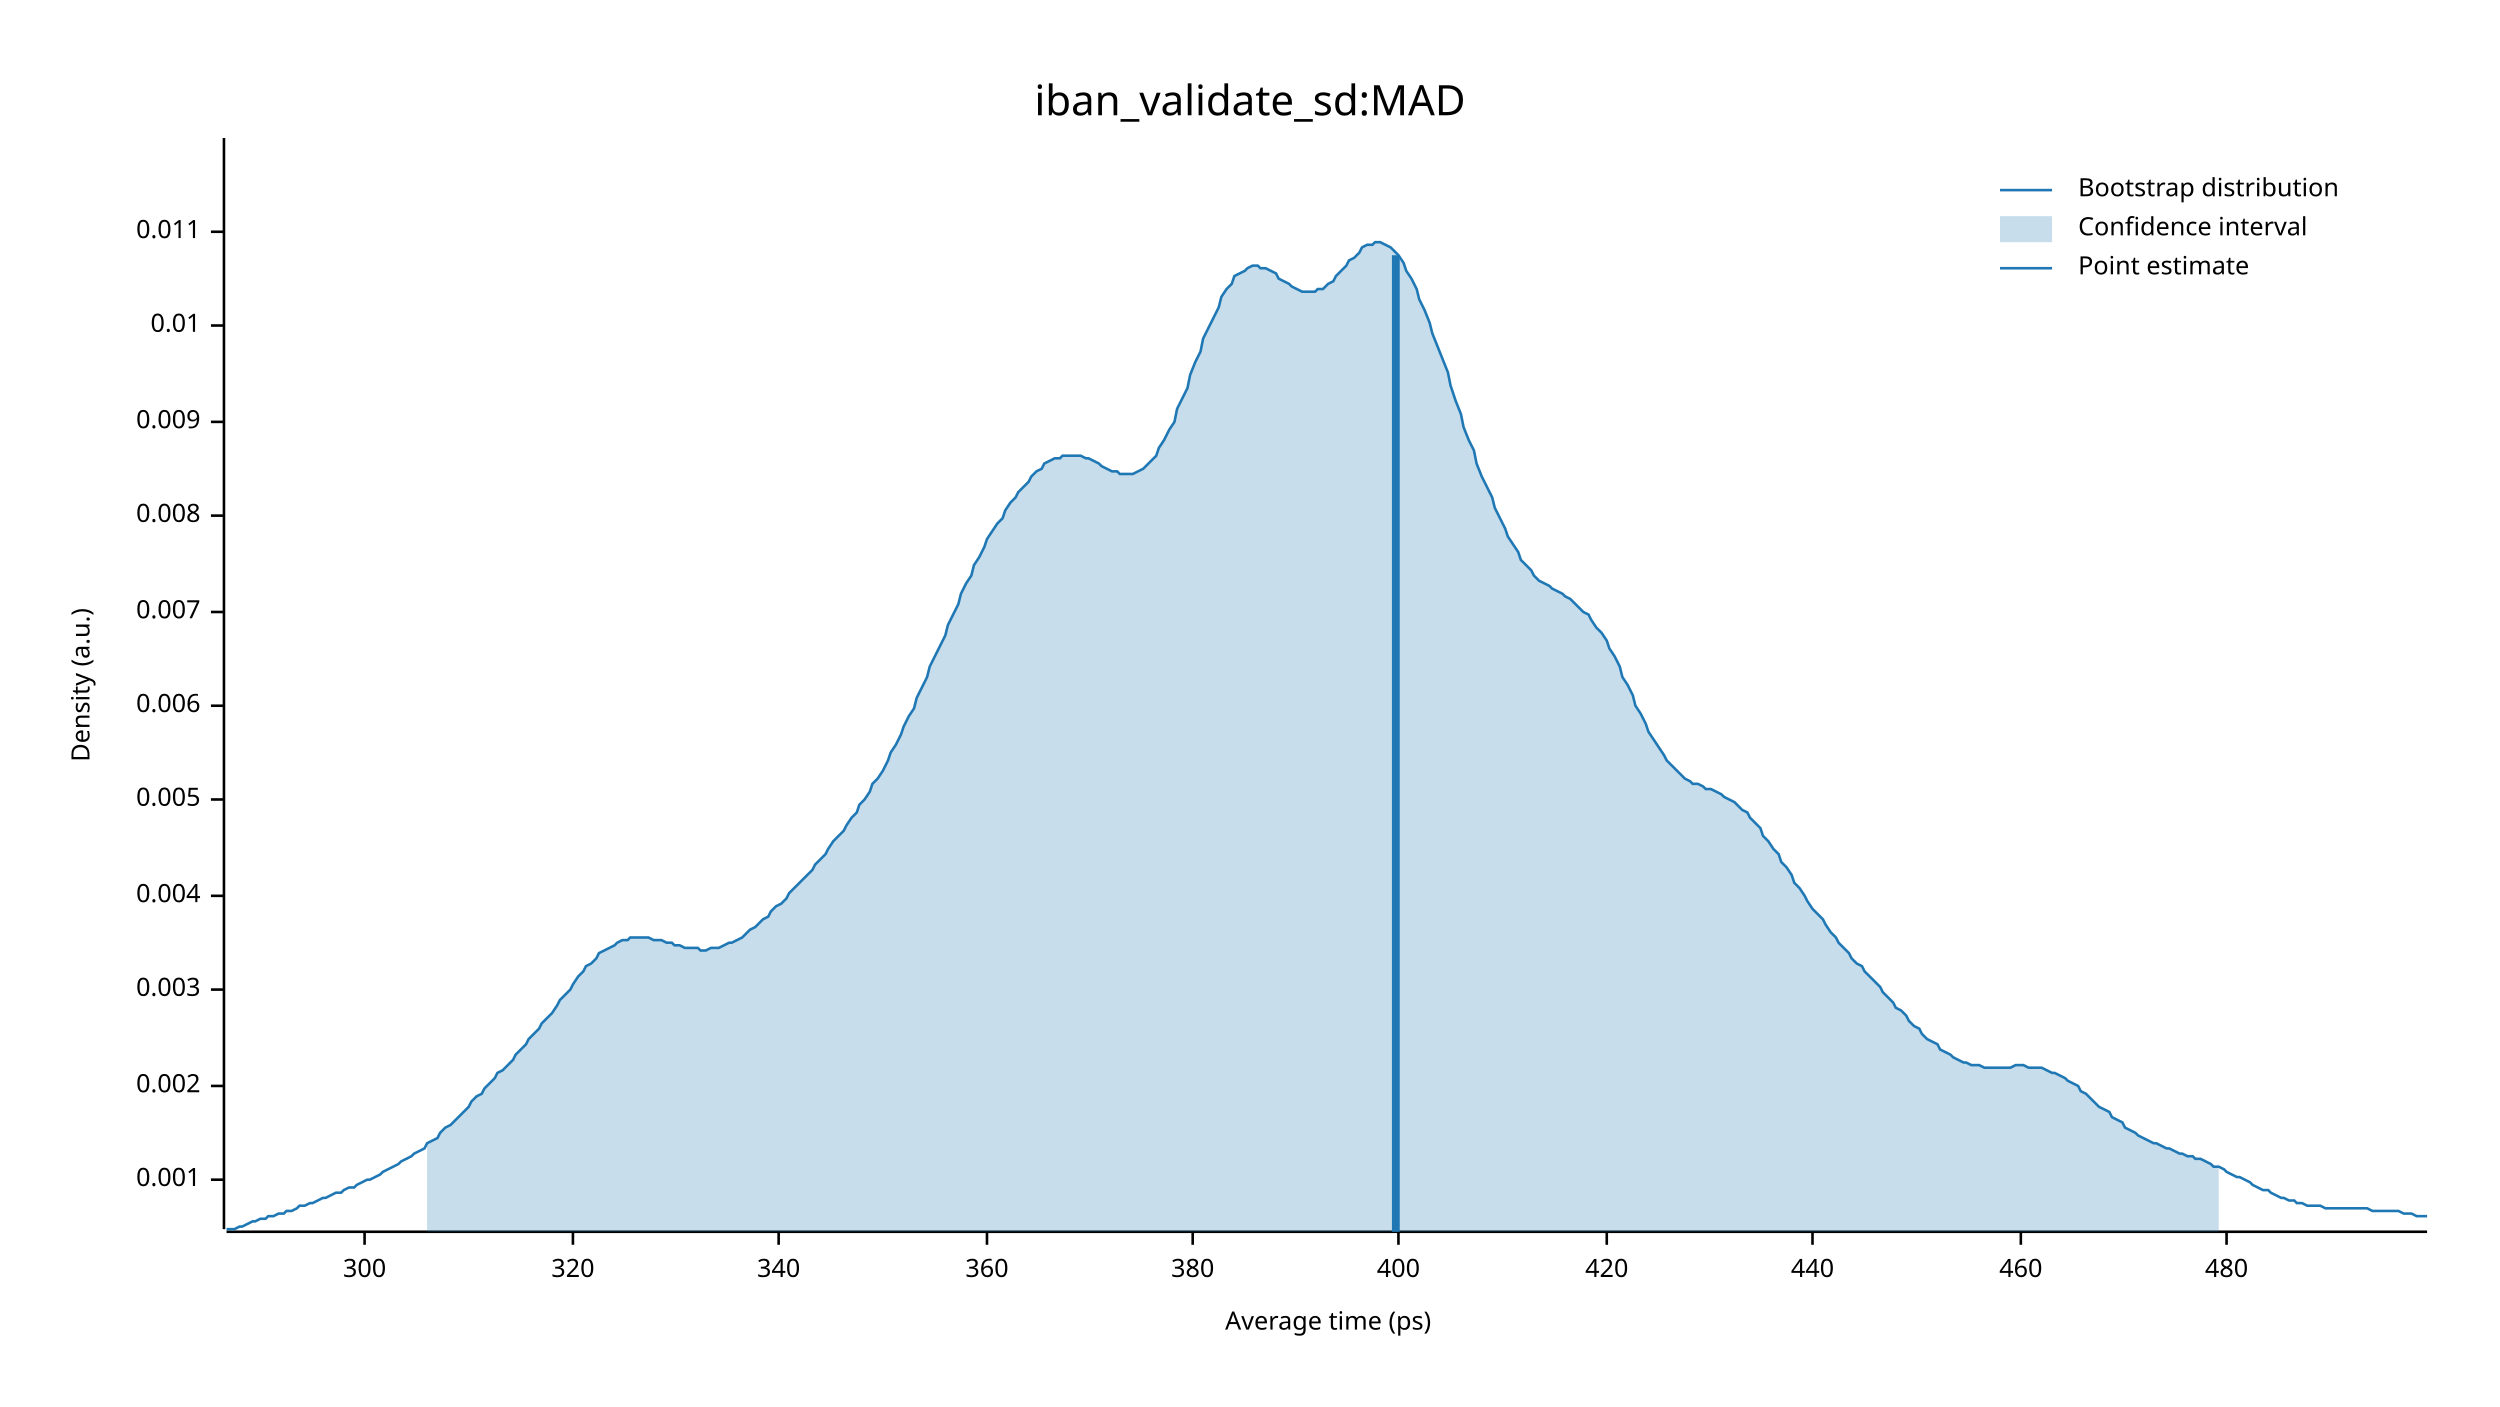
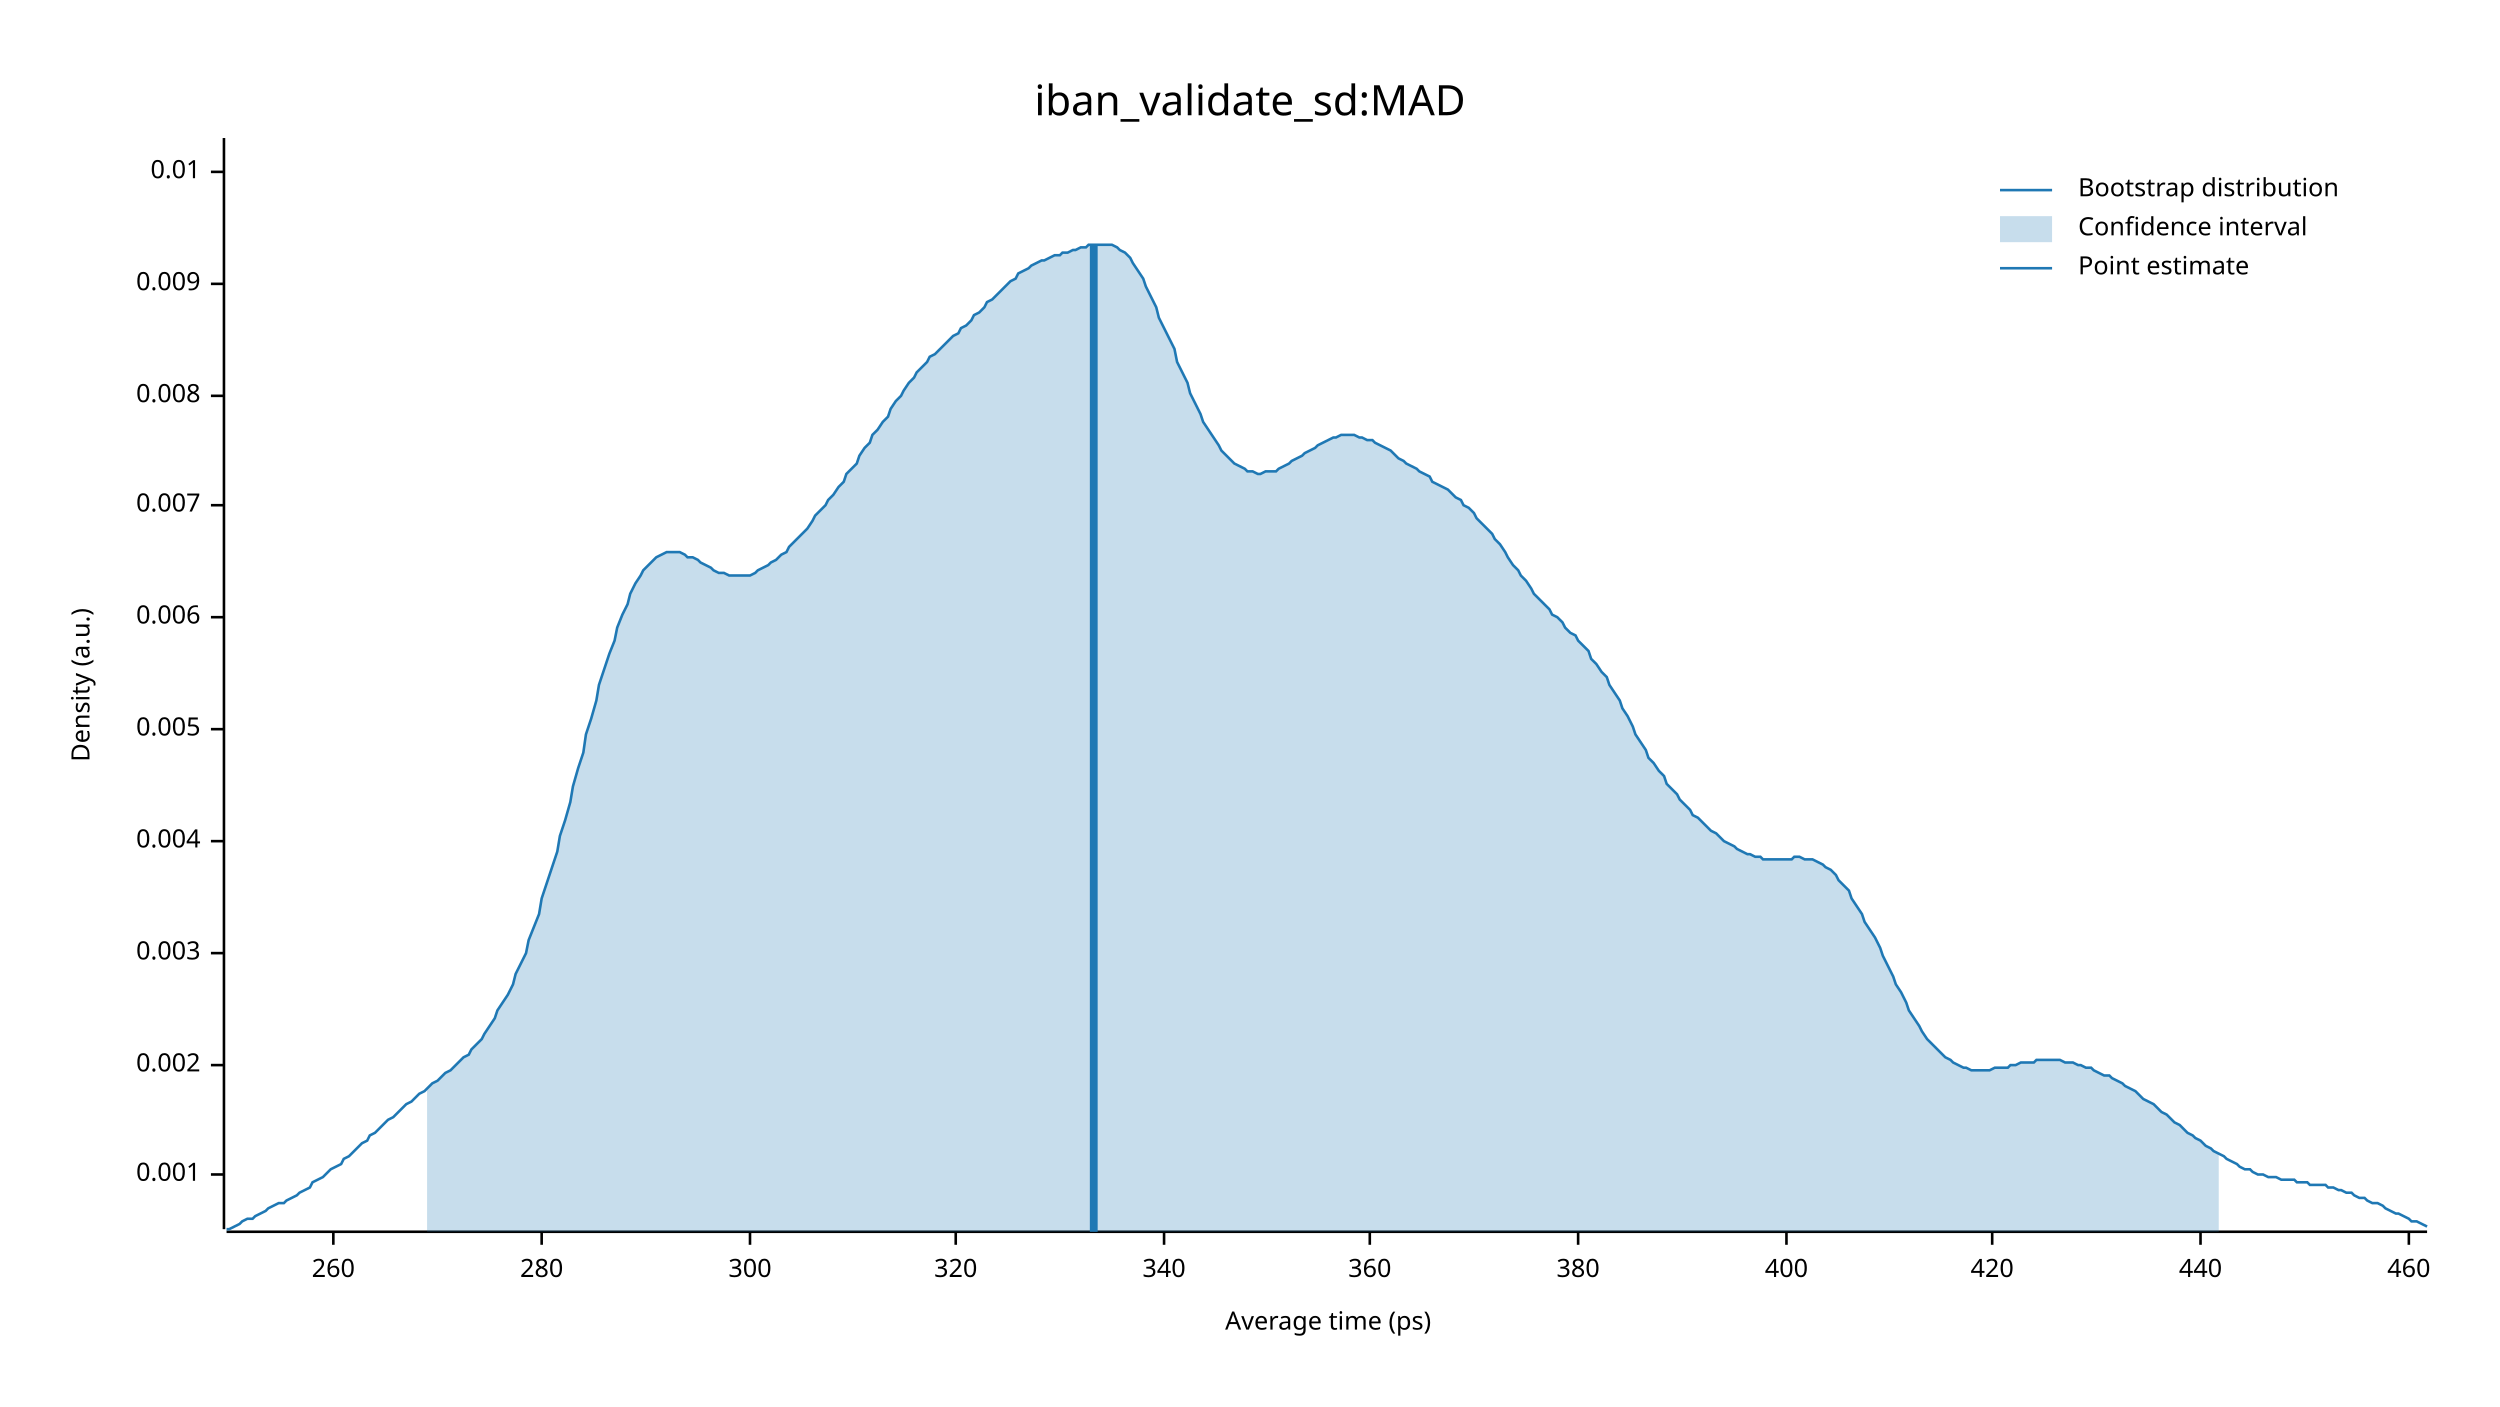
<svg xmlns="http://www.w3.org/2000/svg" width="960" height="540" viewBox="0 0 960 540">
  <text x="480" y="32" dy="0.76em" text-anchor="middle" font-family="sans-serif" font-size="16.129" opacity="1" fill="#000000">
iban_validate_sd:MAD
</text>
  <text x="27" y="263" dy="0.76em" text-anchor="middle" font-family="sans-serif" font-size="9.677" opacity="1" fill="#000000" transform="rotate(270, 27, 263)">
Density (a.u.)
</text>
  <text x="510" y="513" dy="-0.5ex" text-anchor="middle" font-family="sans-serif" font-size="9.677" opacity="1" fill="#000000">
Average time (ps)
</text>
  <polyline fill="none" opacity="1" stroke="#000000" stroke-width="1" points="86,53 86,472 " />
-   <text x="77" y="453" dy="0.5ex" text-anchor="end" font-family="sans-serif" font-size="9.677" opacity="1" fill="#000000">
+   <text x="77" y="451" dy="0.5ex" text-anchor="end" font-family="sans-serif" font-size="9.677" opacity="1" fill="#000000">
0.001
</text>
-   <polyline fill="none" opacity="1" stroke="#000000" stroke-width="1" points="81,453 86,453 " />
-   <text x="77" y="417" dy="0.5ex" text-anchor="end" font-family="sans-serif" font-size="9.677" opacity="1" fill="#000000">
+   <polyline fill="none" opacity="1" stroke="#000000" stroke-width="1" points="81,451 86,451 " />
+   <text x="77" y="409" dy="0.5ex" text-anchor="end" font-family="sans-serif" font-size="9.677" opacity="1" fill="#000000">
0.002
</text>
-   <polyline fill="none" opacity="1" stroke="#000000" stroke-width="1" points="81,417 86,417 " />
-   <text x="77" y="380" dy="0.5ex" text-anchor="end" font-family="sans-serif" font-size="9.677" opacity="1" fill="#000000">
+   <polyline fill="none" opacity="1" stroke="#000000" stroke-width="1" points="81,409 86,409 " />
+   <text x="77" y="366" dy="0.5ex" text-anchor="end" font-family="sans-serif" font-size="9.677" opacity="1" fill="#000000">
0.003
</text>
-   <polyline fill="none" opacity="1" stroke="#000000" stroke-width="1" points="81,380 86,380 " />
-   <text x="77" y="344" dy="0.5ex" text-anchor="end" font-family="sans-serif" font-size="9.677" opacity="1" fill="#000000">
+   <polyline fill="none" opacity="1" stroke="#000000" stroke-width="1" points="81,366 86,366 " />
+   <text x="77" y="323" dy="0.5ex" text-anchor="end" font-family="sans-serif" font-size="9.677" opacity="1" fill="#000000">
0.004
</text>
-   <polyline fill="none" opacity="1" stroke="#000000" stroke-width="1" points="81,344 86,344 " />
-   <text x="77" y="307" dy="0.5ex" text-anchor="end" font-family="sans-serif" font-size="9.677" opacity="1" fill="#000000">
+   <polyline fill="none" opacity="1" stroke="#000000" stroke-width="1" points="81,323 86,323 " />
+   <text x="77" y="280" dy="0.5ex" text-anchor="end" font-family="sans-serif" font-size="9.677" opacity="1" fill="#000000">
0.005
</text>
-   <polyline fill="none" opacity="1" stroke="#000000" stroke-width="1" points="81,307 86,307 " />
-   <text x="77" y="271" dy="0.5ex" text-anchor="end" font-family="sans-serif" font-size="9.677" opacity="1" fill="#000000">
+   <polyline fill="none" opacity="1" stroke="#000000" stroke-width="1" points="81,280 86,280 " />
+   <text x="77" y="237" dy="0.5ex" text-anchor="end" font-family="sans-serif" font-size="9.677" opacity="1" fill="#000000">
0.006
</text>
-   <polyline fill="none" opacity="1" stroke="#000000" stroke-width="1" points="81,271 86,271 " />
-   <text x="77" y="235" dy="0.5ex" text-anchor="end" font-family="sans-serif" font-size="9.677" opacity="1" fill="#000000">
+   <polyline fill="none" opacity="1" stroke="#000000" stroke-width="1" points="81,237 86,237 " />
+   <text x="77" y="194" dy="0.5ex" text-anchor="end" font-family="sans-serif" font-size="9.677" opacity="1" fill="#000000">
0.007
</text>
-   <polyline fill="none" opacity="1" stroke="#000000" stroke-width="1" points="81,235 86,235 " />
-   <text x="77" y="198" dy="0.5ex" text-anchor="end" font-family="sans-serif" font-size="9.677" opacity="1" fill="#000000">
+   <polyline fill="none" opacity="1" stroke="#000000" stroke-width="1" points="81,194 86,194 " />
+   <text x="77" y="152" dy="0.5ex" text-anchor="end" font-family="sans-serif" font-size="9.677" opacity="1" fill="#000000">
0.008
</text>
-   <polyline fill="none" opacity="1" stroke="#000000" stroke-width="1" points="81,198 86,198 " />
-   <text x="77" y="162" dy="0.5ex" text-anchor="end" font-family="sans-serif" font-size="9.677" opacity="1" fill="#000000">
+   <polyline fill="none" opacity="1" stroke="#000000" stroke-width="1" points="81,152 86,152 " />
+   <text x="77" y="109" dy="0.5ex" text-anchor="end" font-family="sans-serif" font-size="9.677" opacity="1" fill="#000000">
0.009
</text>
-   <polyline fill="none" opacity="1" stroke="#000000" stroke-width="1" points="81,162 86,162 " />
-   <text x="77" y="125" dy="0.5ex" text-anchor="end" font-family="sans-serif" font-size="9.677" opacity="1" fill="#000000">
+   <polyline fill="none" opacity="1" stroke="#000000" stroke-width="1" points="81,109 86,109 " />
+   <text x="77" y="66" dy="0.5ex" text-anchor="end" font-family="sans-serif" font-size="9.677" opacity="1" fill="#000000">
0.01
</text>
-   <polyline fill="none" opacity="1" stroke="#000000" stroke-width="1" points="81,125 86,125 " />
-   <text x="77" y="89" dy="0.5ex" text-anchor="end" font-family="sans-serif" font-size="9.677" opacity="1" fill="#000000">
- 0.011
+   <polyline fill="none" opacity="1" stroke="#000000" stroke-width="1" points="81,66 86,66 " />
+   <polyline fill="none" opacity="1" stroke="#000000" stroke-width="1" points="87,473 932,473 " />
+   <text x="128" y="483" dy="0.76em" text-anchor="middle" font-family="sans-serif" font-size="9.677" opacity="1" fill="#000000">
+ 260
</text>
-   <polyline fill="none" opacity="1" stroke="#000000" stroke-width="1" points="81,89 86,89 " />
-   <polyline fill="none" opacity="1" stroke="#000000" stroke-width="1" points="87,473 932,473 " />
-   <text x="140" y="483" dy="0.76em" text-anchor="middle" font-family="sans-serif" font-size="9.677" opacity="1" fill="#000000">
+   <polyline fill="none" opacity="1" stroke="#000000" stroke-width="1" points="128,473 128,478 " />
+   <text x="208" y="483" dy="0.76em" text-anchor="middle" font-family="sans-serif" font-size="9.677" opacity="1" fill="#000000">
+ 280
+ </text>
+   <polyline fill="none" opacity="1" stroke="#000000" stroke-width="1" points="208,473 208,478 " />
+   <text x="288" y="483" dy="0.76em" text-anchor="middle" font-family="sans-serif" font-size="9.677" opacity="1" fill="#000000">
300
</text>
-   <polyline fill="none" opacity="1" stroke="#000000" stroke-width="1" points="140,473 140,478 " />
-   <text x="220" y="483" dy="0.76em" text-anchor="middle" font-family="sans-serif" font-size="9.677" opacity="1" fill="#000000">
+   <polyline fill="none" opacity="1" stroke="#000000" stroke-width="1" points="288,473 288,478 " />
+   <text x="367" y="483" dy="0.76em" text-anchor="middle" font-family="sans-serif" font-size="9.677" opacity="1" fill="#000000">
320
</text>
-   <polyline fill="none" opacity="1" stroke="#000000" stroke-width="1" points="220,473 220,478 " />
-   <text x="299" y="483" dy="0.76em" text-anchor="middle" font-family="sans-serif" font-size="9.677" opacity="1" fill="#000000">
+   <polyline fill="none" opacity="1" stroke="#000000" stroke-width="1" points="367,473 367,478 " />
+   <text x="447" y="483" dy="0.76em" text-anchor="middle" font-family="sans-serif" font-size="9.677" opacity="1" fill="#000000">
340
</text>
-   <polyline fill="none" opacity="1" stroke="#000000" stroke-width="1" points="299,473 299,478 " />
-   <text x="379" y="483" dy="0.76em" text-anchor="middle" font-family="sans-serif" font-size="9.677" opacity="1" fill="#000000">
+   <polyline fill="none" opacity="1" stroke="#000000" stroke-width="1" points="447,473 447,478 " />
+   <text x="526" y="483" dy="0.76em" text-anchor="middle" font-family="sans-serif" font-size="9.677" opacity="1" fill="#000000">
360
</text>
-   <polyline fill="none" opacity="1" stroke="#000000" stroke-width="1" points="379,473 379,478 " />
-   <text x="458" y="483" dy="0.76em" text-anchor="middle" font-family="sans-serif" font-size="9.677" opacity="1" fill="#000000">
+   <polyline fill="none" opacity="1" stroke="#000000" stroke-width="1" points="526,473 526,478 " />
+   <text x="606" y="483" dy="0.76em" text-anchor="middle" font-family="sans-serif" font-size="9.677" opacity="1" fill="#000000">
380
</text>
-   <polyline fill="none" opacity="1" stroke="#000000" stroke-width="1" points="458,473 458,478 " />
-   <text x="537" y="483" dy="0.76em" text-anchor="middle" font-family="sans-serif" font-size="9.677" opacity="1" fill="#000000">
+   <polyline fill="none" opacity="1" stroke="#000000" stroke-width="1" points="606,473 606,478 " />
+   <text x="686" y="483" dy="0.76em" text-anchor="middle" font-family="sans-serif" font-size="9.677" opacity="1" fill="#000000">
400
</text>
-   <polyline fill="none" opacity="1" stroke="#000000" stroke-width="1" points="537,473 537,478 " />
-   <text x="617" y="483" dy="0.76em" text-anchor="middle" font-family="sans-serif" font-size="9.677" opacity="1" fill="#000000">
+   <polyline fill="none" opacity="1" stroke="#000000" stroke-width="1" points="686,473 686,478 " />
+   <text x="765" y="483" dy="0.76em" text-anchor="middle" font-family="sans-serif" font-size="9.677" opacity="1" fill="#000000">
420
</text>
-   <polyline fill="none" opacity="1" stroke="#000000" stroke-width="1" points="617,473 617,478 " />
-   <text x="696" y="483" dy="0.76em" text-anchor="middle" font-family="sans-serif" font-size="9.677" opacity="1" fill="#000000">
+   <polyline fill="none" opacity="1" stroke="#000000" stroke-width="1" points="765,473 765,478 " />
+   <text x="845" y="483" dy="0.76em" text-anchor="middle" font-family="sans-serif" font-size="9.677" opacity="1" fill="#000000">
440
</text>
-   <polyline fill="none" opacity="1" stroke="#000000" stroke-width="1" points="696,473 696,478 " />
-   <text x="776" y="483" dy="0.76em" text-anchor="middle" font-family="sans-serif" font-size="9.677" opacity="1" fill="#000000">
+   <polyline fill="none" opacity="1" stroke="#000000" stroke-width="1" points="845,473 845,478 " />
+   <text x="925" y="483" dy="0.76em" text-anchor="middle" font-family="sans-serif" font-size="9.677" opacity="1" fill="#000000">
460
</text>
-   <polyline fill="none" opacity="1" stroke="#000000" stroke-width="1" points="776,473 776,478 " />
-   <text x="855" y="483" dy="0.76em" text-anchor="middle" font-family="sans-serif" font-size="9.677" opacity="1" fill="#000000">
- 480
- </text>
-   <polyline fill="none" opacity="1" stroke="#000000" stroke-width="1" points="855,473 855,478 " />
-   <polyline fill="none" opacity="1" stroke="#1F78B4" stroke-width="1" points="87,472 88,472 90,472 92,471 93,471 95,470 97,469 98,469 100,468 102,468 103,467 105,467 107,466 109,466 110,465 112,465 114,464 115,463 117,463 119,462 120,462 122,461 124,460 125,460 127,459 129,458 131,458 132,457 134,456 136,456 137,455 139,454 141,453 142,453 144,452 146,451 147,450 149,449 151,448 153,447 154,446 156,445 158,444 159,443 161,442 163,441 164,439 166,438 168,437 169,435 171,433 173,432 175,430 176,429 178,427 180,425 181,423 183,421 185,420 186,418 188,416 190,414 191,412 193,411 195,409 197,407 198,405 200,403 202,401 203,399 205,397 207,395 208,393 210,391 212,389 214,386 215,384 217,382 219,380 220,378 222,375 224,373 225,371 227,370 229,368 230,366 232,365 234,364 236,363 237,362 239,361 241,361 242,360 244,360 246,360 247,360 249,360 251,361 252,361 254,361 256,362 258,362 259,363 261,363 263,364 264,364 266,364 268,364 269,365 271,365 273,364 274,364 276,364 278,363 280,362 281,362 283,361 285,360 286,359 288,357 290,356 291,355 293,353 295,352 296,350 298,348 300,347 302,345 303,343 305,341 307,339 308,338 310,336 312,334 313,332 315,330 317,328 318,326 320,323 322,321 324,319 325,317 327,314 329,312 330,309 332,307 334,304 335,301 337,299 339,296 341,292 342,289 344,286 346,282 347,279 349,275 351,272 352,268 354,264 356,260 357,256 359,252 361,248 363,244 364,240 366,236 368,232 369,228 371,224 373,221 374,217 376,214 378,210 379,207 381,204 383,201 385,199 386,196 388,193 390,191 391,189 393,187 395,185 396,183 398,181 400,180 401,178 403,177 405,176 407,176 408,175 410,175 412,175 413,175 415,175 417,176 418,176 420,177 422,178 423,179 425,180 427,181 429,181 430,182 432,182 434,182 435,182 437,181 439,180 440,179 442,177 444,175 445,172 447,169 449,165 451,162 452,157 454,153 456,149 457,144 459,139 461,135 462,130 464,126 466,122 468,118 469,114 471,111 473,109 474,106 476,105 478,104 479,103 481,102 483,102 484,103 486,103 488,104 490,105 491,107 493,108 495,109 496,110 498,111 500,112 501,112 503,112 505,112 506,111 508,111 510,109 512,108 513,106 515,104 517,102 518,100 520,99 522,97 523,95 525,94 527,94 528,93 530,93 532,94 534,95 535,96 537,98 539,101 540,104 542,107 544,111 545,115 547,119 549,124 550,128 552,133 554,138 556,143 557,148 559,154 561,159 562,164 564,169 566,173 567,178 569,183 571,187 573,191 574,195 576,199 578,203 579,206 581,209 583,212 584,215 586,217 588,219 589,221 591,223 593,224 595,225 596,226 598,227 600,228 601,229 603,230 605,232 606,233 608,235 610,236 611,238 613,241 615,243 617,246 618,249 620,252 622,256 623,260 625,263 627,267 628,271 630,274 632,278 633,281 635,284 637,287 639,290 640,292 642,294 644,296 645,297 647,299 649,300 650,301 652,301 654,302 655,303 657,303 659,304 661,305 662,306 664,307 666,308 667,309 669,311 671,312 672,314 674,316 676,318 677,321 679,323 681,326 683,328 684,331 686,333 688,336 689,339 691,341 693,344 694,346 696,349 698,351 700,353 701,355 703,358 705,360 706,362 708,364 710,366 711,368 713,370 715,371 716,373 718,375 720,377 722,379 723,381 725,383 727,385 728,387 730,388 732,390 733,392 735,394 737,395 738,397 740,399 742,400 744,401 745,403 747,404 749,405 750,406 752,407 754,408 755,408 757,409 759,409 760,409 762,410 764,410 766,410 767,410 769,410 771,410 772,410 774,409 776,409 777,409 779,410 781,410 782,410 784,410 786,411 788,412 789,412 791,413 793,414 794,415 796,416 798,417 799,419 801,420 803,422 804,423 806,425 808,426 810,427 811,429 813,430 815,431 816,433 818,434 820,435 821,436 823,437 825,438 827,439 828,439 830,440 832,441 833,441 835,442 837,443 838,443 840,444 842,444 843,445 845,445 847,446 849,447 850,448 852,448 854,449 855,450 857,451 859,452 860,452 862,453 864,454 865,455 867,456 869,457 871,457 872,458 874,459 876,460 877,460 879,461 881,461 882,462 884,462 886,463 887,463 889,463 891,463 893,464 894,464 896,464 898,464 899,464 901,464 903,464 904,464 906,464 908,464 909,464 911,465 913,465 915,465 916,465 918,465 920,465 921,465 923,466 925,466 926,466 928,467 930,467 932,467 " />
-   <polygon opacity="0.25" fill="#1F78B4" points="164,439 166,438 168,437 169,435 171,433 173,432 175,430 176,429 178,427 180,425 181,423 183,421 185,420 186,418 188,416 190,414 191,412 193,411 195,409 197,407 198,405 200,403 202,401 203,399 205,397 207,395 208,393 210,391 212,389 214,386 215,384 217,382 219,380 220,378 222,375 224,373 225,371 227,370 229,368 230,366 232,365 234,364 236,363 237,362 239,361 241,361 242,360 244,360 246,360 247,360 249,360 251,361 252,361 254,361 256,362 258,362 259,363 261,363 263,364 264,364 266,364 268,364 269,365 271,365 273,364 274,364 276,364 278,363 280,362 281,362 283,361 285,360 286,359 288,357 290,356 291,355 293,353 295,352 296,350 298,348 300,347 302,345 303,343 305,341 307,339 308,338 310,336 312,334 313,332 315,330 317,328 318,326 320,323 322,321 324,319 325,317 327,314 329,312 330,309 332,307 334,304 335,301 337,299 339,296 341,292 342,289 344,286 346,282 347,279 349,275 351,272 352,268 354,264 356,260 357,256 359,252 361,248 363,244 364,240 366,236 368,232 369,228 371,224 373,221 374,217 376,214 378,210 379,207 381,204 383,201 385,199 386,196 388,193 390,191 391,189 393,187 395,185 396,183 398,181 400,180 401,178 403,177 405,176 407,176 408,175 410,175 412,175 413,175 415,175 417,176 418,176 420,177 422,178 423,179 425,180 427,181 429,181 430,182 432,182 434,182 435,182 437,181 439,180 440,179 442,177 444,175 445,172 447,169 449,165 451,162 452,157 454,153 456,149 457,144 459,139 461,135 462,130 464,126 466,122 468,118 469,114 471,111 473,109 474,106 476,105 478,104 479,103 481,102 483,102 484,103 486,103 488,104 490,105 491,107 493,108 495,109 496,110 498,111 500,112 501,112 503,112 505,112 506,111 508,111 510,109 512,108 513,106 515,104 517,102 518,100 520,99 522,97 523,95 525,94 527,94 528,93 530,93 532,94 534,95 535,96 537,98 539,101 540,104 542,107 544,111 545,115 547,119 549,124 550,128 552,133 554,138 556,143 557,148 559,154 561,159 562,164 564,169 566,173 567,178 569,183 571,187 573,191 574,195 576,199 578,203 579,206 581,209 583,212 584,215 586,217 588,219 589,221 591,223 593,224 595,225 596,226 598,227 600,228 601,229 603,230 605,232 606,233 608,235 610,236 611,238 613,241 615,243 617,246 618,249 620,252 622,256 623,260 625,263 627,267 628,271 630,274 632,278 633,281 635,284 637,287 639,290 640,292 642,294 644,296 645,297 647,299 649,300 650,301 652,301 654,302 655,303 657,303 659,304 661,305 662,306 664,307 666,308 667,309 669,311 671,312 672,314 674,316 676,318 677,321 679,323 681,326 683,328 684,331 686,333 688,336 689,339 691,341 693,344 694,346 696,349 698,351 700,353 701,355 703,358 705,360 706,362 708,364 710,366 711,368 713,370 715,371 716,373 718,375 720,377 722,379 723,381 725,383 727,385 728,387 730,388 732,390 733,392 735,394 737,395 738,397 740,399 742,400 744,401 745,403 747,404 749,405 750,406 752,407 754,408 755,408 757,409 759,409 760,409 762,410 764,410 766,410 767,410 769,410 771,410 772,410 774,409 776,409 777,409 779,410 781,410 782,410 784,410 786,411 788,412 789,412 791,413 793,414 794,415 796,416 798,417 799,419 801,420 803,422 804,423 806,425 808,426 810,427 811,429 813,430 815,431 816,433 818,434 820,435 821,436 823,437 825,438 827,439 828,439 830,440 832,441 833,441 835,442 837,443 838,443 840,444 842,444 843,445 845,445 847,446 849,447 850,448 852,448 852,473 164,473 " />
-   <polyline fill="none" opacity="1" stroke="#1F78B4" stroke-width="3" points="536,473 536,98 " />
+   <polyline fill="none" opacity="1" stroke="#000000" stroke-width="1" points="925,473 925,478 " />
+   <polyline fill="none" opacity="1" stroke="#1F78B4" stroke-width="1" points="87,472 88,472 90,471 92,470 93,469 95,468 97,468 98,467 100,466 102,465 103,464 105,463 107,462 109,462 110,461 112,460 114,459 115,458 117,457 119,456 120,454 122,453 124,452 125,451 127,449 129,448 131,447 132,445 134,444 136,442 137,441 139,439 141,438 142,436 144,435 146,433 147,432 149,430 151,429 153,427 154,426 156,424 158,423 159,422 161,420 163,419 164,418 166,416 168,415 169,414 171,412 173,411 175,409 176,408 178,406 180,405 181,403 183,401 185,399 186,397 188,394 190,391 191,388 193,385 195,382 197,378 198,374 200,370 202,366 203,361 205,356 207,351 208,345 210,339 212,333 214,327 215,321 217,315 219,308 220,302 222,295 224,289 225,282 227,276 229,269 230,263 232,257 234,251 236,246 237,241 239,236 241,232 242,228 244,224 246,221 247,219 249,217 251,215 252,214 254,213 256,212 258,212 259,212 261,212 263,213 264,214 266,214 268,215 269,216 271,217 273,218 274,219 276,220 278,220 280,221 281,221 283,221 285,221 286,221 288,221 290,220 291,219 293,218 295,217 296,216 298,215 300,213 302,212 303,210 305,208 307,206 308,205 310,203 312,200 313,198 315,196 317,194 318,192 320,190 322,187 324,185 325,182 327,180 329,178 330,175 332,172 334,170 335,167 337,165 339,162 341,160 342,157 344,154 346,152 347,150 349,147 351,145 352,143 354,141 356,139 357,137 359,136 361,134 363,132 364,131 366,129 368,128 369,126 371,125 373,123 374,121 376,120 378,118 379,116 381,115 383,113 385,111 386,110 388,108 390,107 391,105 393,104 395,103 396,102 398,101 400,100 401,100 403,99 405,98 407,98 408,97 410,97 412,96 413,96 415,95 417,95 418,94 420,94 422,94 423,94 425,94 427,94 429,95 430,96 432,97 434,99 435,101 437,104 439,107 440,110 442,114 444,118 445,122 447,126 449,130 451,134 452,139 454,143 456,147 457,151 459,155 461,159 462,162 464,165 466,168 468,171 469,173 471,175 473,177 474,178 476,179 478,180 479,181 481,181 483,182 484,182 486,181 488,181 490,181 491,180 493,179 495,178 496,177 498,176 500,175 501,174 503,173 505,172 506,171 508,170 510,169 512,168 513,168 515,167 517,167 518,167 520,167 522,168 523,168 525,169 527,169 528,170 530,171 532,172 534,173 535,174 537,176 539,177 540,178 542,179 544,180 545,181 547,182 549,183 550,185 552,186 554,187 556,188 557,189 559,191 561,192 562,194 564,195 566,197 567,199 569,201 571,203 573,205 574,207 576,209 578,212 579,214 581,217 583,219 584,221 586,223 588,226 589,228 591,230 593,232 595,234 596,236 598,237 600,239 601,241 603,243 605,244 606,246 608,248 610,250 611,253 613,255 615,258 617,260 618,263 620,266 622,269 623,272 625,275 627,279 628,282 630,285 632,288 633,291 635,293 637,296 639,298 640,301 642,303 644,305 645,307 647,309 649,311 650,313 652,314 654,316 655,317 657,319 659,320 661,322 662,323 664,324 666,325 667,326 669,327 671,328 672,328 674,329 676,329 677,330 679,330 681,330 683,330 684,330 686,330 688,330 689,329 691,329 693,330 694,330 696,330 698,331 700,332 701,333 703,334 705,336 706,338 708,340 710,342 711,345 713,348 715,351 716,354 718,357 720,360 722,364 723,367 725,371 727,375 728,378 730,381 732,385 733,388 735,391 737,394 738,396 740,399 742,401 744,403 745,404 747,406 749,407 750,408 752,409 754,410 755,410 757,411 759,411 760,411 762,411 764,411 766,410 767,410 769,410 771,410 772,409 774,409 776,408 777,408 779,408 781,408 782,407 784,407 786,407 788,407 789,407 791,407 793,408 794,408 796,408 798,409 799,409 801,410 803,410 804,411 806,412 808,413 810,413 811,414 813,415 815,416 816,417 818,418 820,419 821,420 823,422 825,423 827,424 828,425 830,427 832,428 833,429 835,431 837,432 838,433 840,435 842,436 843,437 845,438 847,440 849,441 850,442 852,443 854,444 855,445 857,446 859,447 860,448 862,449 864,449 865,450 867,451 869,451 871,452 872,452 874,452 876,453 877,453 879,453 881,453 882,454 884,454 886,454 887,455 889,455 891,455 893,455 894,456 896,456 898,457 899,457 901,458 903,458 904,459 906,460 908,460 909,461 911,462 913,462 915,463 916,464 918,465 920,466 921,466 923,467 925,468 926,469 928,469 930,470 932,471 " />
+   <polygon opacity="0.25" fill="#1F78B4" points="164,418 166,416 168,415 169,414 171,412 173,411 175,409 176,408 178,406 180,405 181,403 183,401 185,399 186,397 188,394 190,391 191,388 193,385 195,382 197,378 198,374 200,370 202,366 203,361 205,356 207,351 208,345 210,339 212,333 214,327 215,321 217,315 219,308 220,302 222,295 224,289 225,282 227,276 229,269 230,263 232,257 234,251 236,246 237,241 239,236 241,232 242,228 244,224 246,221 247,219 249,217 251,215 252,214 254,213 256,212 258,212 259,212 261,212 263,213 264,214 266,214 268,215 269,216 271,217 273,218 274,219 276,220 278,220 280,221 281,221 283,221 285,221 286,221 288,221 290,220 291,219 293,218 295,217 296,216 298,215 300,213 302,212 303,210 305,208 307,206 308,205 310,203 312,200 313,198 315,196 317,194 318,192 320,190 322,187 324,185 325,182 327,180 329,178 330,175 332,172 334,170 335,167 337,165 339,162 341,160 342,157 344,154 346,152 347,150 349,147 351,145 352,143 354,141 356,139 357,137 359,136 361,134 363,132 364,131 366,129 368,128 369,126 371,125 373,123 374,121 376,120 378,118 379,116 381,115 383,113 385,111 386,110 388,108 390,107 391,105 393,104 395,103 396,102 398,101 400,100 401,100 403,99 405,98 407,98 408,97 410,97 412,96 413,96 415,95 417,95 418,94 420,94 422,94 423,94 425,94 427,94 429,95 430,96 432,97 434,99 435,101 437,104 439,107 440,110 442,114 444,118 445,122 447,126 449,130 451,134 452,139 454,143 456,147 457,151 459,155 461,159 462,162 464,165 466,168 468,171 469,173 471,175 473,177 474,178 476,179 478,180 479,181 481,181 483,182 484,182 486,181 488,181 490,181 491,180 493,179 495,178 496,177 498,176 500,175 501,174 503,173 505,172 506,171 508,170 510,169 512,168 513,168 515,167 517,167 518,167 520,167 522,168 523,168 525,169 527,169 528,170 530,171 532,172 534,173 535,174 537,176 539,177 540,178 542,179 544,180 545,181 547,182 549,183 550,185 552,186 554,187 556,188 557,189 559,191 561,192 562,194 564,195 566,197 567,199 569,201 571,203 573,205 574,207 576,209 578,212 579,214 581,217 583,219 584,221 586,223 588,226 589,228 591,230 593,232 595,234 596,236 598,237 600,239 601,241 603,243 605,244 606,246 608,248 610,250 611,253 613,255 615,258 617,260 618,263 620,266 622,269 623,272 625,275 627,279 628,282 630,285 632,288 633,291 635,293 637,296 639,298 640,301 642,303 644,305 645,307 647,309 649,311 650,313 652,314 654,316 655,317 657,319 659,320 661,322 662,323 664,324 666,325 667,326 669,327 671,328 672,328 674,329 676,329 677,330 679,330 681,330 683,330 684,330 686,330 688,330 689,329 691,329 693,330 694,330 696,330 698,331 700,332 701,333 703,334 705,336 706,338 708,340 710,342 711,345 713,348 715,351 716,354 718,357 720,360 722,364 723,367 725,371 727,375 728,378 730,381 732,385 733,388 735,391 737,394 738,396 740,399 742,401 744,403 745,404 747,406 749,407 750,408 752,409 754,410 755,410 757,411 759,411 760,411 762,411 764,411 766,410 767,410 769,410 771,410 772,409 774,409 776,408 777,408 779,408 781,408 782,407 784,407 786,407 788,407 789,407 791,407 793,408 794,408 796,408 798,409 799,409 801,410 803,410 804,411 806,412 808,413 810,413 811,414 813,415 815,416 816,417 818,418 820,419 821,420 823,422 825,423 827,424 828,425 830,427 832,428 833,429 835,431 837,432 838,433 840,435 842,436 843,437 845,438 847,440 849,441 850,442 852,443 852,473 164,473 " />
+   <polyline fill="none" opacity="1" stroke="#1F78B4" stroke-width="3" points="420,473 420,94 " />
  <text x="798" y="68" dy="0.76em" text-anchor="start" font-family="sans-serif" font-size="9.677" opacity="1" fill="#000000">
Bootstrap distribution
</text>
  <text x="798" y="83" dy="0.76em" text-anchor="start" font-family="sans-serif" font-size="9.677" opacity="1" fill="#000000">
Confidence interval
</text>
  <text x="798" y="98" dy="0.76em" text-anchor="start" font-family="sans-serif" font-size="9.677" opacity="1" fill="#000000">
Point estimate
</text>
  <polyline fill="none" opacity="1" stroke="#1F78B4" stroke-width="1" points="768,73 788,73 " />
  <rect x="768" y="83" width="20" height="10" opacity="0.25" fill="#1F78B4" stroke="none" />
  <polyline fill="none" opacity="1" stroke="#1F78B4" stroke-width="1" points="768,103 788,103 " />
</svg>
